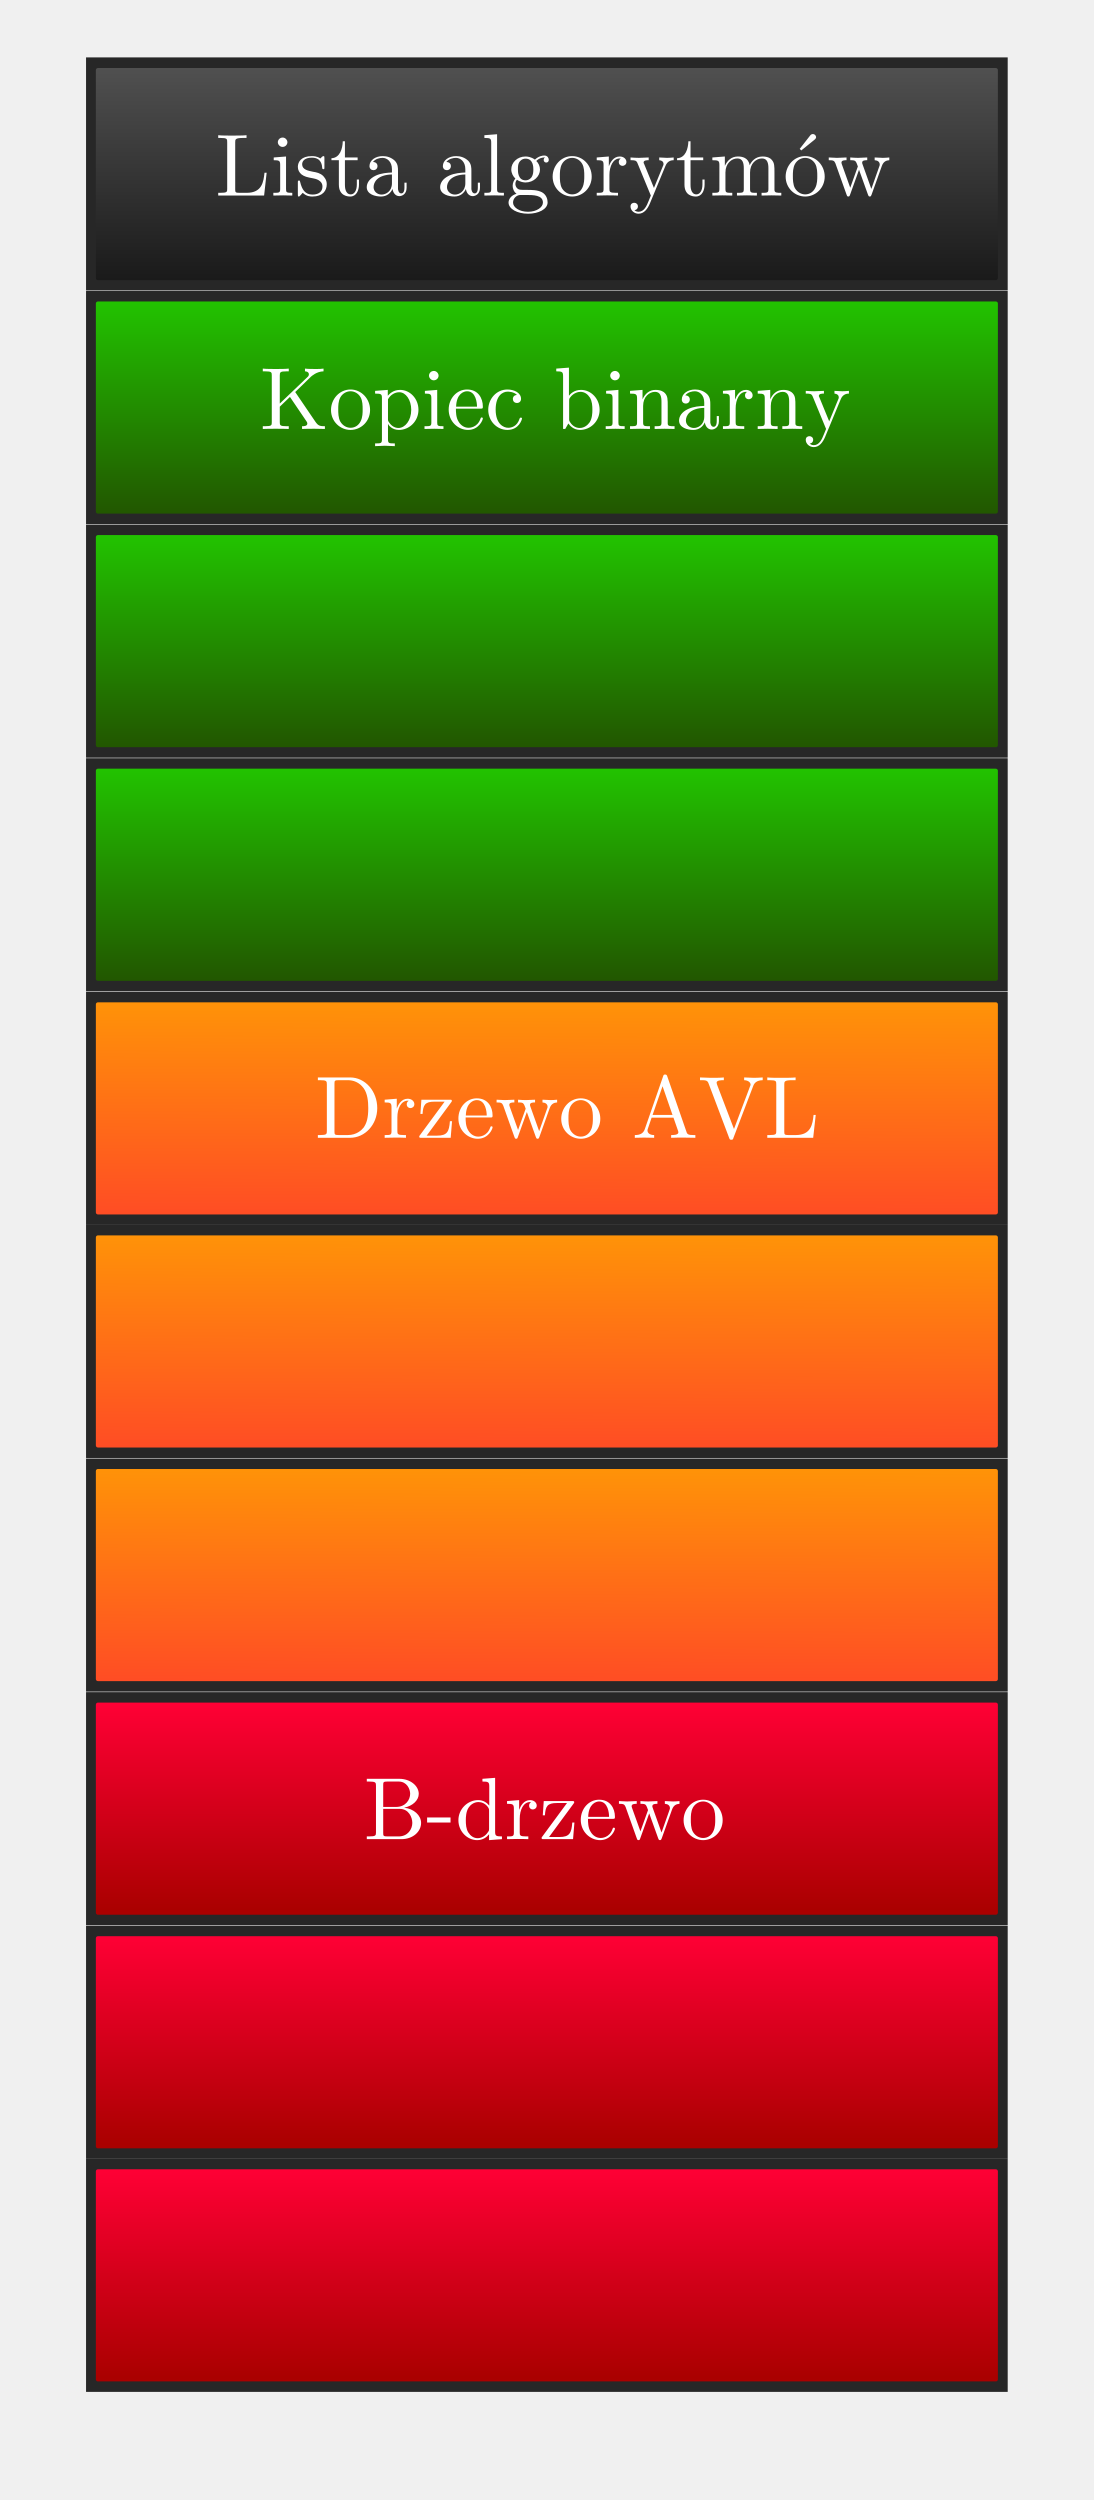
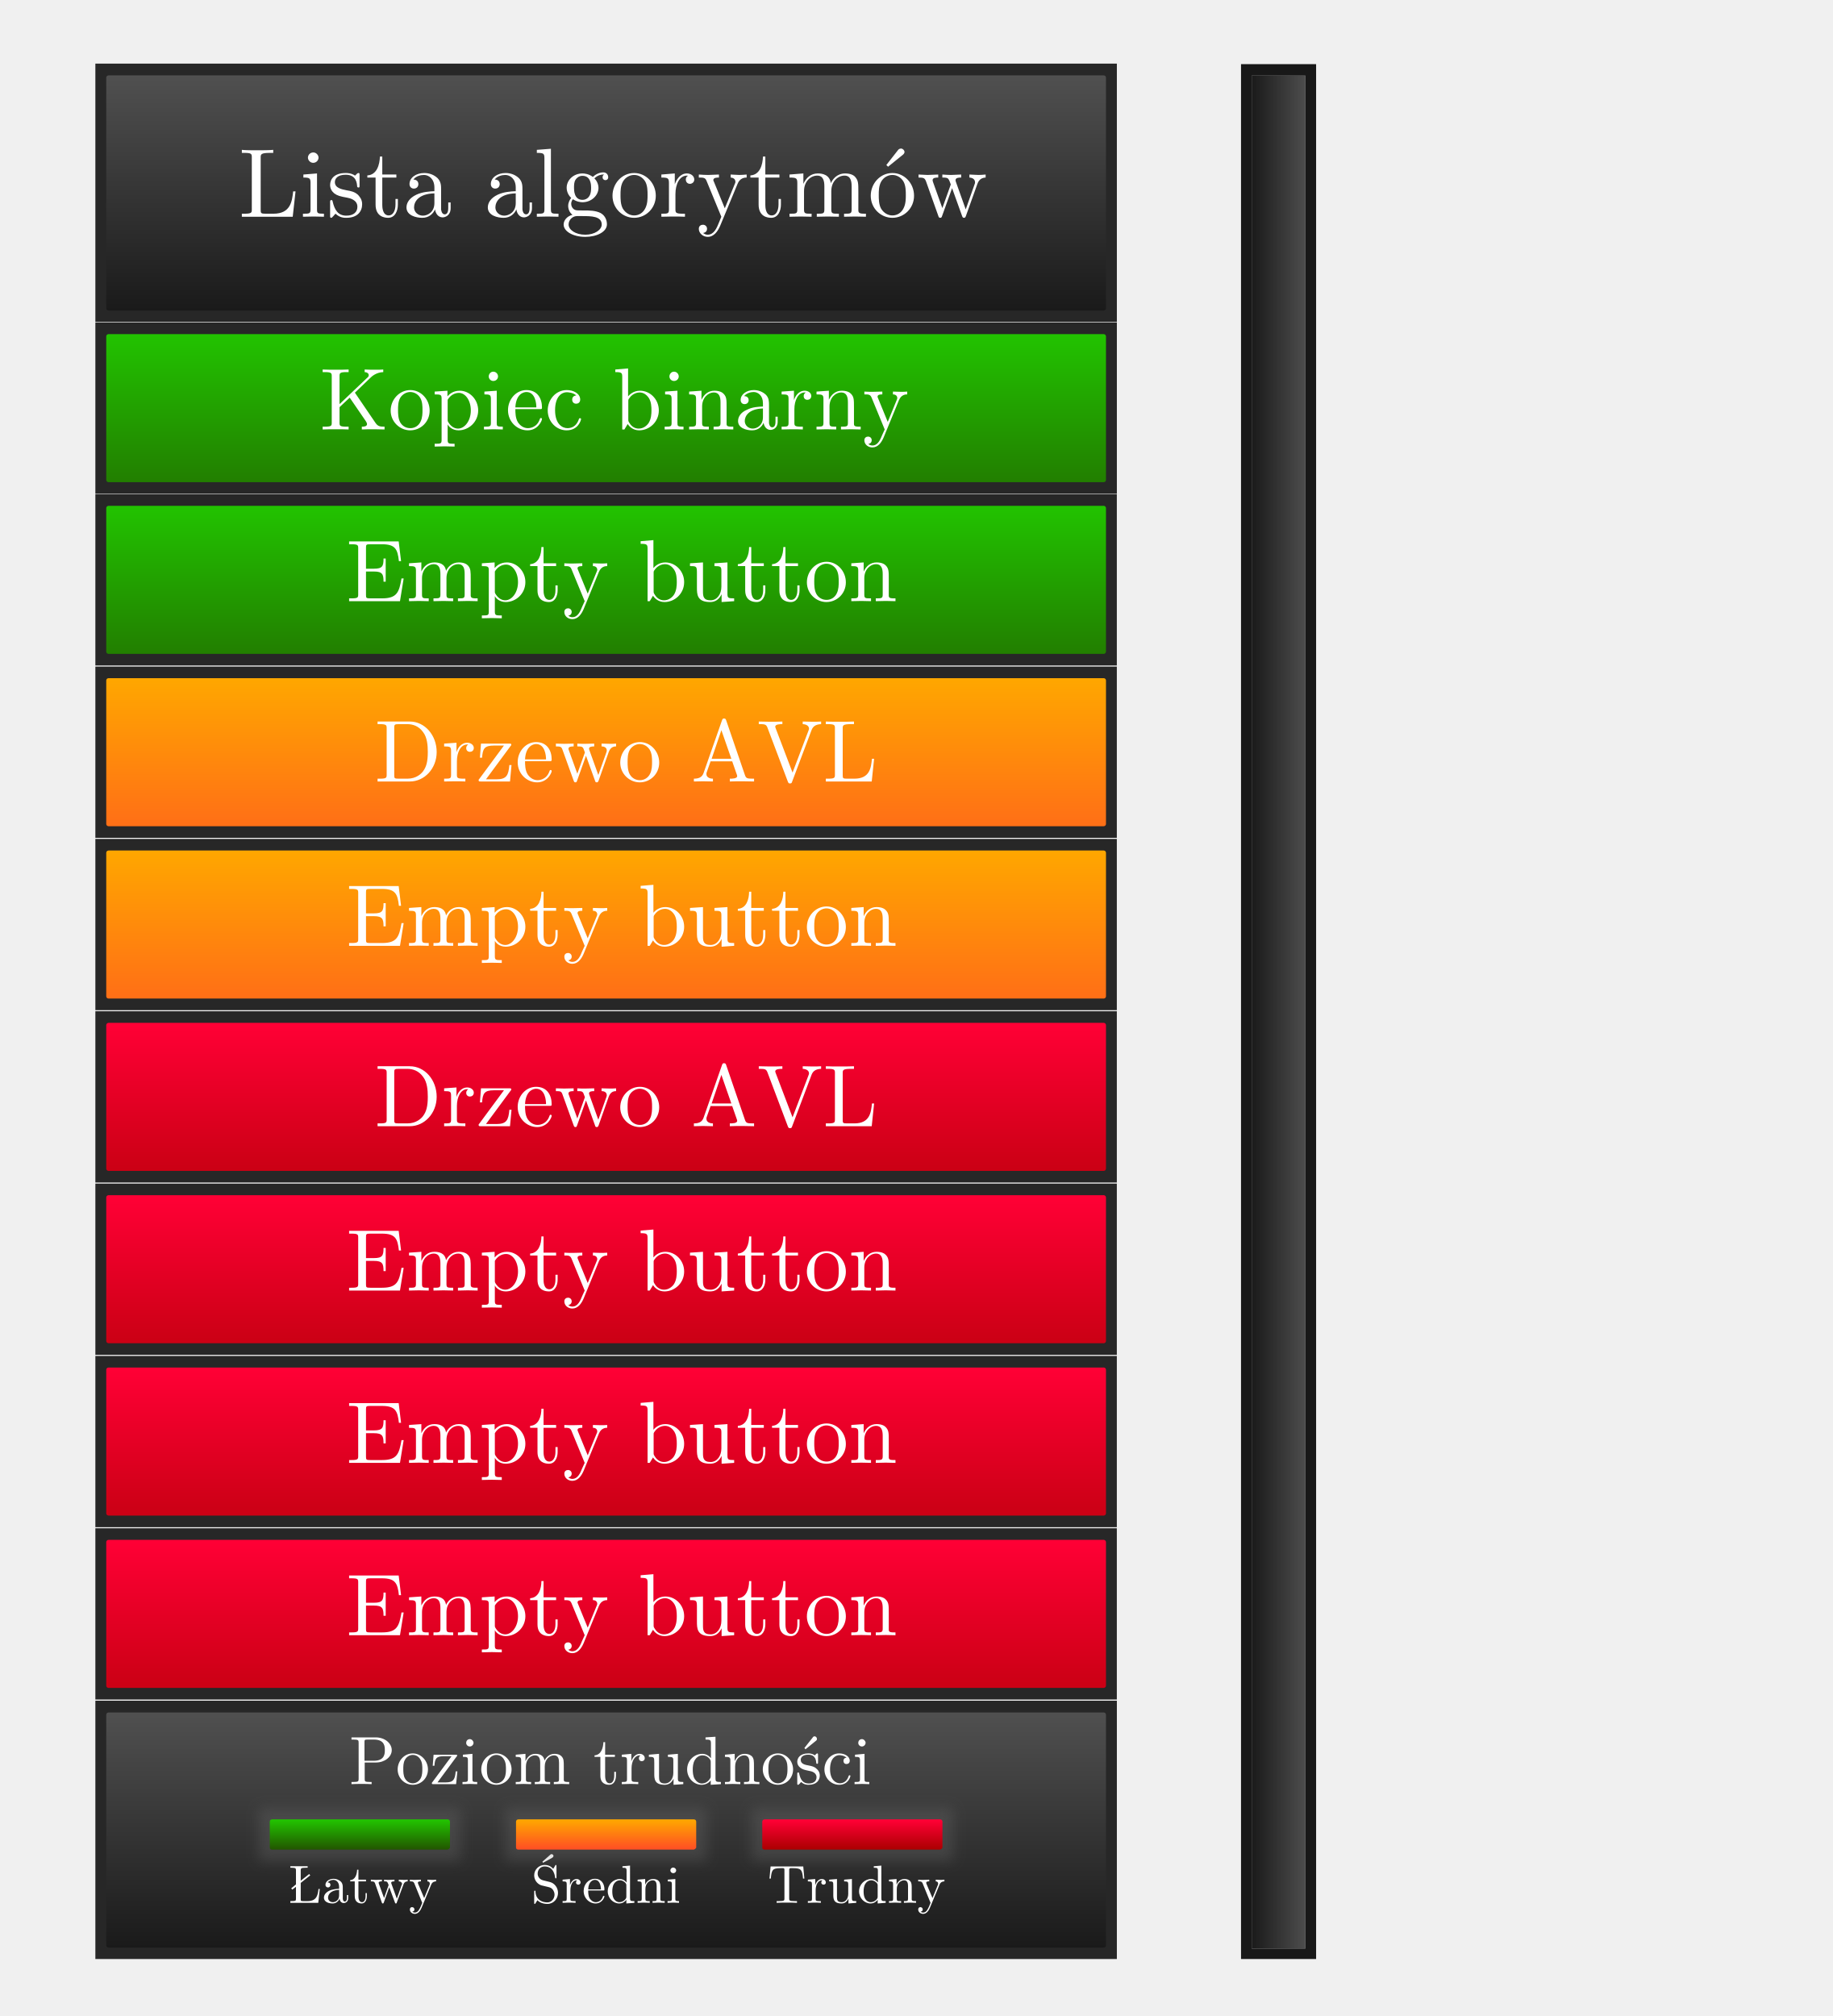
- <svg xmlns="http://www.w3.org/2000/svg" xmlns:xlink="http://www.w3.org/1999/xlink" width="87.5mm" height="200mm" viewBox="0 0 87.5 200" version="1.1" id="svg968">
+ <svg xmlns="http://www.w3.org/2000/svg" xmlns:xlink="http://www.w3.org/1999/xlink" width="500" height="550" viewBox="0 0 132.292 145.521" version="1.1" id="svg968">
  <defs id="defs962">
+     <linearGradient id="linearGradient909">
+       <stop style="stop-color:#1a1a1a;stop-opacity:1;" offset="0" id="stop905" />
+       <stop style="stop-color:#4d4d4d;stop-opacity:1" offset="1" id="stop907" />
+     </linearGradient>
    <linearGradient id="linearGradient940">
      <stop style="stop-color:#aa0000;stop-opacity:1;" offset="0" id="stop936" />
      <stop style="stop-color:#ff0035;stop-opacity:1" offset="1" id="stop938" />
    </linearGradient>
    <linearGradient id="linearGradient1868">
      <stop style="stop-color:#ff4d24;stop-opacity:1" offset="0" id="stop1864" />
      <stop style="stop-color:#ffa600;stop-opacity:1" offset="1" id="stop1866" />
    </linearGradient>
    <linearGradient id="linearGradient1848">
      <stop style="stop-color:#225500;stop-opacity:1;" offset="0" id="stop1844" />
      <stop style="stop-color:#22c200;stop-opacity:1" offset="1" id="stop1846" />
    </linearGradient>
    <linearGradient id="linearGradient1682">
      <stop style="stop-color:#1a1a1a;stop-opacity:1;" offset="0" id="stop1678" />
      <stop style="stop-color:#505050;stop-opacity:1" offset="1" id="stop1680" />
    </linearGradient>
    <linearGradient xlink:href="#linearGradient1682" id="linearGradient1684" x1="138.98" y1="42.343" x2="138.98" y2="25.372" gradientUnits="userSpaceOnUse" gradientTransform="translate(-59.14877,-19.9487)" />
    <filter style="color-interpolation-filters:sRGB" id="filter1765" x="-0" width="1.001" y="-0.001" height="1.002">
      <feGaussianBlur stdDeviation="0.009" id="feGaussianBlur1767" />
    </filter>
-     <linearGradient xlink:href="#linearGradient1848" id="linearGradient1850" x1="80.204" y1="41.312" x2="80.204" y2="24.256" gradientUnits="userSpaceOnUse" gradientTransform="translate(-0.372252)" />
-     <linearGradient xlink:href="#linearGradient1848" id="linearGradient1854" gradientUnits="userSpaceOnUse" x1="80.204" y1="41.312" x2="80.204" y2="24.256" gradientTransform="translate(-0.3722519,18.68915)" />
-     <linearGradient xlink:href="#linearGradient1848" id="linearGradient1858" gradientUnits="userSpaceOnUse" gradientTransform="translate(-0.3722519,37.3783)" x1="80.204" y1="41.312" x2="80.204" y2="24.256" />
-     <linearGradient xlink:href="#linearGradient1868" id="linearGradient1870" x1="79.253" y1="96.397" x2="79.308" y2="74.733" gradientUnits="userSpaceOnUse" gradientTransform="translate(0.577895,0.8365968)" />
-     <linearGradient xlink:href="#linearGradient1868" id="linearGradient1874" gradientUnits="userSpaceOnUse" gradientTransform="translate(0.577895,19.4814)" x1="79.253" y1="96.397" x2="79.308" y2="74.733" />
-     <linearGradient xlink:href="#linearGradient1868" id="linearGradient1882" gradientUnits="userSpaceOnUse" gradientTransform="translate(0.5778951,38.17055)" x1="79.253" y1="96.397" x2="79.308" y2="74.733" />
-     <linearGradient xlink:href="#linearGradient940" id="linearGradient942" x1="8.041" y1="152.821" x2="8.041" y2="136.19" gradientUnits="userSpaceOnUse" gradientTransform="translate(-0.3722523)" />
-     <linearGradient xlink:href="#linearGradient940" id="linearGradient946" gradientUnits="userSpaceOnUse" x1="8.041" y1="152.821" x2="8.041" y2="136.19" gradientTransform="translate(-0.3722523,18.68915)" />
-     <linearGradient xlink:href="#linearGradient940" id="linearGradient950" gradientUnits="userSpaceOnUse" gradientTransform="translate(-0.3722523,37.33452)" x1="8.041" y1="152.821" x2="8.041" y2="136.19" />
+     <linearGradient xlink:href="#linearGradient1848" id="linearGradient1850" x1="80.204" y1="41.312" x2="80.204" y2="24.256" gradientUnits="userSpaceOnUse" gradientTransform="translate(-0.3722519)" />
+     <linearGradient xlink:href="#linearGradient909" id="linearGradient911" x1="99.346" y1="98.002" x2="103.222" y2="98.002" gradientUnits="userSpaceOnUse" gradientTransform="translate(-8.995834)" />
+     <linearGradient xlink:href="#linearGradient1682" id="linearGradient902" gradientUnits="userSpaceOnUse" gradientTransform="translate(-59.14877,166.8437)" x1="138.98" y1="42.343" x2="138.98" y2="25.372" />
+     <linearGradient xlink:href="#linearGradient940" id="linearGradient922" gradientUnits="userSpaceOnUse" gradientTransform="translate(48.61051,51.83452)" x1="8.041" y1="150.316" x2="8.041" y2="148.19" />
+     <filter style="color-interpolation-filters:sRGB" id="filter928" x="-0.149" width="1.297" y="-0.298" height="1.596">
+       <feGaussianBlur stdDeviation="0.478" id="feGaussianBlur930" />
+     </filter>
+     <linearGradient xlink:href="#linearGradient1868" id="linearGradient953" gradientUnits="userSpaceOnUse" gradientTransform="translate(29.2054,51.83452)" x1="8.041" y1="150.316" x2="8.041" y2="148.19" />
+     <linearGradient xlink:href="#linearGradient1848" id="linearGradient965" gradientUnits="userSpaceOnUse" gradientTransform="translate(11.43198,51.83452)" x1="8.041" y1="150.316" x2="8.041" y2="148.19" />
+     <linearGradient xlink:href="#linearGradient1848" id="linearGradient1021" gradientUnits="userSpaceOnUse" gradientTransform="translate(-0.3722519,12.3946)" x1="80.204" y1="41.312" x2="80.204" y2="24.256" />
+     <linearGradient xlink:href="#linearGradient1868" id="linearGradient1083" gradientUnits="userSpaceOnUse" gradientTransform="translate(-0.3722519,24.8346)" x1="80.204" y1="41.312" x2="80.204" y2="24.256" />
+     <linearGradient xlink:href="#linearGradient1868" id="linearGradient1093" gradientUnits="userSpaceOnUse" gradientTransform="translate(-0.3722519,37.2746)" x1="80.204" y1="41.312" x2="80.204" y2="24.256" />
+     <linearGradient xlink:href="#linearGradient940" id="linearGradient1103" gradientUnits="userSpaceOnUse" gradientTransform="translate(-0.3722519,49.7146)" x1="80.204" y1="41.312" x2="80.204" y2="24.256" />
+     <linearGradient xlink:href="#linearGradient940" id="linearGradient1113" gradientUnits="userSpaceOnUse" gradientTransform="translate(-0.3722519,62.1546)" x1="80.204" y1="41.312" x2="80.204" y2="24.256" />
+     <linearGradient xlink:href="#linearGradient940" id="linearGradient1123" gradientUnits="userSpaceOnUse" gradientTransform="translate(-0.3722519,74.5946)" x1="80.204" y1="41.312" x2="80.204" y2="24.256" />
+     <linearGradient xlink:href="#linearGradient940" id="linearGradient1133" gradientUnits="userSpaceOnUse" gradientTransform="translate(-0.3722519,87.0346)" x1="80.204" y1="41.312" x2="80.204" y2="24.256" />
  </defs>
  <g id="layer1">
    <path id="rect1730" style="fill:#000000;fill-opacity:0.839;stroke-width:1.245;stroke-linecap:square;filter:url(#filter1765)" d="M 6.884,4.592 H 80.616 V 23.237 H 6.884 Z" />
    <path id="rect1676" style="mix-blend-mode:normal;fill:url(#linearGradient1684);fill-opacity:1;stroke-width:1.134;stroke-linecap:square" d="m 7.834,5.442 h 71.832 c 0.092,0 0.165,0.074 0.165,0.165 V 22.248 c 0,0.092 -0.074,0.165 -0.165,0.165 H 7.834 c -0.092,0 -0.165,-0.074 -0.165,-0.165 V 5.607 c 0,-0.092 0.074,-0.165 0.165,-0.165 z" />
    <text xml:space="preserve" style="font-size:7.056px;line-height:1.25;font-family:'Cambria Math';-inkscape-font-specification:'Cambria Math';stroke-width:0.265" x="17.221" y="15.642" id="text1589">
      <tspan id="tspan1587" x="17.221" y="15.642" style="font-size:7.056px;fill:#ffffff;fill-opacity:1;stroke-width:0.265">Lista algorytmów</tspan>
    </text>
-     <path id="path1771" style="opacity:1;fill:#000000;fill-opacity:0.839;stroke-width:1.245;stroke-linecap:square;filter:url(#filter1765)" d="M 6.884,23.281 H 80.616 V 41.926 H 6.884 Z" />
-     <path id="path1773" style="opacity:1;fill:#000000;fill-opacity:0.839;stroke-width:1.245;stroke-linecap:square;filter:url(#filter1765)" d="M 6.884,41.97 H 80.616 V 60.615 H 6.884 Z" />
-     <path id="path1775" style="opacity:1;fill:#000000;fill-opacity:0.839;stroke-width:1.245;stroke-linecap:square;filter:url(#filter1765)" d="M 6.884,60.659 H 80.616 V 79.304 H 6.884 Z" />
-     <path id="path1777" style="opacity:1;fill:#000000;fill-opacity:0.839;stroke-width:1.245;stroke-linecap:square;filter:url(#filter1765)" d="M 6.884,79.349 H 80.616 V 97.993 H 6.884 Z" />
-     <path id="path1787" style="fill:#000000;fill-opacity:0.839;stroke-width:1.245;stroke-linecap:square;filter:url(#filter1765)" d="M 6.884,97.993 H 80.616 V 116.638 H 6.884 Z" />
-     <path id="path1789" style="fill:#000000;fill-opacity:0.839;stroke-width:1.245;stroke-linecap:square;filter:url(#filter1765)" d="M 6.884,116.683 H 80.616 v 18.645 H 6.884 Z" />
-     <path id="path1791" style="fill:#000000;fill-opacity:0.839;stroke-width:1.245;stroke-linecap:square;filter:url(#filter1765)" d="M 6.884,135.372 H 80.616 v 18.645 H 6.884 Z" />
-     <path id="path1793" style="opacity:0.997;fill:#000000;fill-opacity:0.839;stroke-width:1.245;stroke-linecap:square;filter:url(#filter1765)" d="M 6.884,154.061 H 80.616 v 18.645 H 6.884 Z" />
-     <path id="path1840" style="mix-blend-mode:normal;fill:url(#linearGradient1850);fill-opacity:1;stroke-width:1.134;stroke-linecap:square" d="M 7.834,24.118 H 79.666 c 0.092,0 0.165,0.074 0.165,0.165 v 16.641 c 0,0.092 -0.074,0.165 -0.165,0.165 H 7.834 c -0.092,0 -0.165,-0.074 -0.165,-0.165 V 24.283 c 0,-0.092 0.074,-0.165 0.165,-0.165 z" />
-     <path id="path1852" style="mix-blend-mode:normal;fill:url(#linearGradient1854);fill-opacity:1;stroke-width:1.134;stroke-linecap:square" d="m 7.834,42.807 h 71.832 c 0.092,0 0.165,0.074 0.165,0.165 v 16.641 c 0,0.092 -0.074,0.165 -0.165,0.165 H 7.834 c -0.092,0 -0.165,-0.074 -0.165,-0.165 V 42.972 c 0,-0.092 0.074,-0.165 0.165,-0.165 z" />
-     <path id="path1856" style="mix-blend-mode:normal;fill:url(#linearGradient1858);fill-opacity:1;stroke-width:1.134;stroke-linecap:square" d="m 7.834,61.496 h 71.832 c 0.092,0 0.165,0.074 0.165,0.165 v 16.641 c 0,0.092 -0.074,0.165 -0.165,0.165 H 7.834 c -0.092,0 -0.165,-0.074 -0.165,-0.165 V 61.661 c 0,-0.092 0.074,-0.165 0.165,-0.165 z" />
-     <path id="path1860" style="mix-blend-mode:normal;fill:url(#linearGradient1870);fill-opacity:1;stroke-width:1.134;stroke-linecap:square" d="m 7.834,80.185 h 71.832 c 0.092,0 0.165,0.074 0.165,0.165 v 16.641 c 0,0.092 -0.074,0.165 -0.165,0.165 H 7.834 c -0.092,0 -0.165,-0.074 -0.165,-0.165 V 80.351 c 0,-0.092 0.074,-0.165 0.165,-0.165 z" />
-     <path id="path1872" style="mix-blend-mode:normal;fill:url(#linearGradient1874);fill-opacity:1;stroke-width:1.134;stroke-linecap:square" d="m 7.834,98.83 h 71.832 c 0.092,0 0.165,0.074 0.165,0.165 V 115.636 c 0,0.092 -0.074,0.165 -0.165,0.165 H 7.834 c -0.092,0 -0.165,-0.074 -0.165,-0.165 V 98.995 c 0,-0.092 0.074,-0.165 0.165,-0.165 z" />
-     <path id="path1880" style="mix-blend-mode:normal;fill:url(#linearGradient1882);fill-opacity:1;stroke-width:1.134;stroke-linecap:square" d="m 7.834,117.519 h 71.832 c 0.092,0 0.165,0.074 0.165,0.165 v 16.641 c 0,0.092 -0.074,0.165 -0.165,0.165 H 7.834 c -0.092,0 -0.165,-0.074 -0.165,-0.165 v -16.641 c 0,-0.092 0.074,-0.165 0.165,-0.165 z" />
-     <path id="path1884" style="opacity:0.997;fill:#000000;fill-opacity:0.839;stroke-width:1.245;stroke-linecap:square;filter:url(#filter1765)" d="M 6.884,172.706 H 80.616 v 18.645 H 6.884 Z" />
-     <path id="path932" style="mix-blend-mode:normal;fill:url(#linearGradient942);fill-opacity:1;stroke-width:1.134;stroke-linecap:square" d="m 7.834,136.208 h 71.832 c 0.092,0 0.165,0.074 0.165,0.165 v 16.641 c 0,0.092 -0.074,0.165 -0.165,0.165 H 7.834 c -0.092,0 -0.165,-0.074 -0.165,-0.165 v -16.641 c 0,-0.092 0.074,-0.165 0.165,-0.165 z" />
-     <path id="path944" style="mix-blend-mode:normal;fill:url(#linearGradient946);fill-opacity:1;stroke-width:1.134;stroke-linecap:square" d="m 7.834,154.897 h 71.832 c 0.092,0 0.165,0.074 0.165,0.165 v 16.641 c 0,0.092 -0.074,0.165 -0.165,0.165 H 7.834 c -0.092,0 -0.165,-0.074 -0.165,-0.165 v -16.641 c 0,-0.092 0.074,-0.165 0.165,-0.165 z" />
-     <path id="path948" style="mix-blend-mode:normal;fill:url(#linearGradient950);fill-opacity:1;stroke-width:1.134;stroke-linecap:square" d="m 7.834,173.543 h 71.832 c 0.092,0 0.165,0.074 0.165,0.165 v 16.641 c 0,0.092 -0.074,0.165 -0.165,0.165 H 7.834 c -0.092,0 -0.165,-0.074 -0.165,-0.165 v -16.641 c 0,-0.092 0.074,-0.165 0.165,-0.165 z" />
-     <text xml:space="preserve" style="font-size:7.056px;line-height:1.25;font-family:'Cambria Math';-inkscape-font-specification:'Cambria Math';stroke-width:0.265" x="20.788" y="34.317" id="text954">
-       <tspan id="tspan952" x="20.788" y="34.317" style="font-size:7.056px;fill:#ffffff;fill-opacity:1;stroke-width:0.265">Kopiec binarny</tspan>
+     <path id="path1771" style="opacity:1;fill:#000000;fill-opacity:0.839;stroke-width:1.245;stroke-linecap:square;filter:url(#filter1765)" d="M 6.884,23.281 H 80.616 V 35.642 H 6.884 Z" transform="matrix(1,0,0,0.9999717,-3.7207909e-7,2.5585493e-4)" />
+     <path id="path1840" style="mix-blend-mode:normal;fill:url(#linearGradient1850);fill-opacity:1;stroke-width:1.134;stroke-linecap:square" d="m 7.834,24.118 h 71.832 c 0.092,0 0.165,0.074 0.165,0.165 v 10.357 c 0,0.092 -0.074,0.165 -0.165,0.165 H 7.834 c -0.092,0 -0.165,-0.074 -0.165,-0.165 V 24.283 c 0,-0.092 0.074,-0.165 0.165,-0.165 z" />
+     <text xml:space="preserve" style="font-size:6.35px;line-height:1.25;font-family:'Cambria Math';-inkscape-font-specification:'Cambria Math';stroke-width:0.265" x="23.085" y="31.001" id="text954">
+       <tspan id="tspan952" x="23.085" y="31.001" style="font-size:6.35px;fill:#ffffff;fill-opacity:1;stroke-width:0.265">Kopiec binarny</tspan>
    </text>
-     <text xml:space="preserve" style="font-size:7.056px;line-height:1.25;font-family:'Cambria Math';-inkscape-font-specification:'Cambria Math';stroke-width:0.265" x="25.179" y="91.022" id="text958">
-       <tspan id="tspan956" x="25.179" y="91.022" style="font-size:7.056px;fill:#ffffff;fill-opacity:1;stroke-width:0.265">Drzewo AVL</tspan>
+     <path id="rect890" style="fill:url(#linearGradient911);fill-opacity:1;stroke-width:1.134;stroke-linecap:square" d="m 90.35,5.457 h 3.875 V 140.652 h -3.875 z" />
+     <path id="path915" style="opacity:0.9;fill:#000000;fill-opacity:1;stroke-width:1.144;stroke-linecap:square" d="M 89.578,4.63 V 141.408 H 94.998 V 4.63 Z m 0.773,0.827 h 3.875 V 140.652 h -3.875 z" />
+     <path id="path1017" style="opacity:1;fill:#000000;fill-opacity:0.839;stroke-width:1.245;stroke-linecap:square;filter:url(#filter1765)" d="M 6.884,35.676 H 80.616 V 48.037 H 6.884 Z" transform="matrix(0.9999717,0,0,0.9999717,1.9389949e-4,0.00100772)" />
+     <path id="path1019" style="mix-blend-mode:normal;fill:url(#linearGradient1021);fill-opacity:1;stroke-width:1.134;stroke-linecap:square" d="m 7.834,36.512 h 71.832 c 0.092,0 0.165,0.074 0.165,0.165 v 10.357 c 0,0.092 -0.074,0.165 -0.165,0.165 H 7.834 c -0.092,0 -0.165,-0.074 -0.165,-0.165 V 36.678 c 0,-0.092 0.074,-0.165 0.165,-0.165 z" />
+     <text xml:space="preserve" style="font-size:6.35px;line-height:1.25;font-family:'Cambria Math';-inkscape-font-specification:'Cambria Math';stroke-width:0.265" x="24.998" y="43.396" id="text958">
+       <tspan id="tspan956" x="24.998" y="43.396" style="font-size:6.35px;fill:#ffffff;fill-opacity:1;stroke-width:0.265">Empty button</tspan>
    </text>
-     <text xml:space="preserve" style="font-size:7.056px;line-height:1.25;font-family:'Cambria Math';-inkscape-font-specification:'Cambria Math';stroke-width:0.265" x="29.095" y="147.131" id="text962">
-       <tspan id="tspan960" x="29.095" y="147.131" style="font-size:7.056px;fill:#ffffff;fill-opacity:1;stroke-width:0.265">B-drzewo</tspan>
+     <g id="g1152" transform="translate(0,-68.62122)">
+       <path id="path898" style="fill:#000000;fill-opacity:0.839;stroke-width:1.245;stroke-linecap:square;filter:url(#filter1765)" d="M 6.884,191.384 H 80.616 v 18.645 H 6.884 Z" />
+       <path id="path900" style="mix-blend-mode:normal;fill:url(#linearGradient902);fill-opacity:1;stroke-width:1.134;stroke-linecap:square" d="m 7.834,192.234 h 71.832 c 0.092,0 0.165,0.074 0.165,0.165 v 16.641 c 0,0.092 -0.074,0.165 -0.165,0.165 H 7.834 c -0.092,0 -0.165,-0.074 -0.165,-0.165 v -16.641 c 0,-0.092 0.074,-0.165 0.165,-0.165 z" />
+       <text xml:space="preserve" style="font-size:4.939px;line-height:1.25;font-family:'Cambria Math';-inkscape-font-specification:'Cambria Math';stroke-width:0.265" x="25.2" y="197.406" id="text916">
+         <tspan id="tspan914" x="25.2" y="197.406" style="font-size:4.939px;fill:#ffffff;fill-opacity:1;stroke-width:0.265">Poziom trudności</tspan>
+       </text>
+       <text xml:space="preserve" style="font-size:3.881px;line-height:1.25;font-family:'Cambria Math';-inkscape-font-specification:'Cambria Math';stroke-width:0.265" x="55.402" y="205.97" id="text934">
+         <tspan id="tspan932" x="55.402" y="205.97" style="font-size:3.881px;fill:#ffffff;fill-opacity:1;stroke-width:0.265">Trudny</tspan>
+       </text>
+       <text xml:space="preserve" style="font-size:3.881px;line-height:1.25;font-family:'Cambria Math';-inkscape-font-specification:'Cambria Math';stroke-width:0.265" x="38.338" y="205.97" id="text949">
+         <tspan id="tspan947" x="38.338" y="205.97" style="font-size:3.881px;fill:#ffffff;fill-opacity:1;stroke-width:0.265">Średni</tspan>
+       </text>
+       <g id="g989" transform="translate(-1.631679)">
+         <path id="path918" style="opacity:0.306;fill:#7b7b7b;fill-opacity:0.839;stroke-width:1.245;stroke-linecap:square;stroke-miterlimit:4;stroke-dasharray:none;filter:url(#filter928)" d="m 55.867,199.112 h 14.577 v 3.856 H 55.867 Z" />
+         <path id="path920" style="mix-blend-mode:normal;fill:url(#linearGradient922);fill-opacity:1;stroke-width:1.134;stroke-linecap:square" d="m 56.817,199.949 h 12.677 c 0.092,0 0.165,0.074 0.165,0.165 v 1.853 c 0,0.092 -0.165,0.165 -0.165,0.165 H 56.817 c 0,0 -0.165,0.007 -0.165,-0.165 v -1.853 c 0,-0.092 0.074,-0.165 0.165,-0.165 z" />
+       </g>
+       <path id="path942" style="opacity:0.306;fill:#7b7b7b;fill-opacity:0.839;stroke-width:1.245;stroke-linecap:square;stroke-miterlimit:4;stroke-dasharray:none;filter:url(#filter928)" d="m 36.461,199.112 h 14.577 v 3.856 H 36.461 Z" />
+       <path id="path945" style="mix-blend-mode:normal;fill:url(#linearGradient953);fill-opacity:1;stroke-width:1.134;stroke-linecap:square" d="M 37.412,199.949 H 50.088 c 0.092,0 0.165,0.074 0.165,0.165 v 1.853 c 0,0.092 -0.165,0.165 -0.165,0.165 H 37.412 c 0,0 -0.165,0.007 -0.165,-0.165 v -1.853 c 0,-0.092 0.074,-0.165 0.165,-0.165 z" />
+       <path id="path955" style="opacity:0.306;fill:#7b7b7b;fill-opacity:0.839;stroke-width:1.245;stroke-linecap:square;stroke-miterlimit:4;stroke-dasharray:none;filter:url(#filter928)" d="M 18.688,199.112 H 33.265 v 3.856 H 18.688 Z" />
+       <path id="path957" style="mix-blend-mode:normal;fill:url(#linearGradient965);fill-opacity:1;stroke-width:1.134;stroke-linecap:square" d="m 19.638,199.949 h 12.677 c 0.092,0 0.165,0.074 0.165,0.165 v 1.853 c 0,0.092 -0.165,0.165 -0.165,0.165 H 19.638 c 0,0 -0.165,0.007 -0.165,-0.165 v -1.853 c 0,-0.092 0.074,-0.165 0.165,-0.165 z" />
+       <text xml:space="preserve" style="font-size:3.881px;line-height:1.25;font-family:'Cambria Math';-inkscape-font-specification:'Cambria Math';stroke-width:0.265" x="20.831" y="205.97" id="text961">
+         <tspan id="tspan959" x="20.831" y="205.97" style="font-size:3.881px;fill:#ffffff;fill-opacity:1;stroke-width:0.265">Łatwy</tspan>
+       </text>
+     </g>
+     <path id="path1075" style="opacity:1;fill:#000000;fill-opacity:0.839;stroke-width:1.245;stroke-linecap:square;filter:url(#filter1765)" d="M 6.884,35.676 H 80.616 V 48.037 H 6.884 Z" transform="matrix(0.9999717,0,0,0.9999717,1.9389949e-4,12.44101)" />
+     <path id="path1077" style="mix-blend-mode:normal;fill:url(#linearGradient1083);fill-opacity:1;stroke-width:1.134;stroke-linecap:square" d="m 7.834,48.952 h 71.832 c 0.092,0 0.165,0.074 0.165,0.165 v 10.357 c 0,0.092 -0.074,0.165 -0.165,0.165 H 7.834 c -0.092,0 -0.165,-0.074 -0.165,-0.165 V 49.118 c 0,-0.092 0.074,-0.165 0.165,-0.165 z" />
+     <text xml:space="preserve" style="font-size:6.35px;line-height:1.25;font-family:'Cambria Math';-inkscape-font-specification:'Cambria Math';stroke-width:0.265" x="27.036" y="56.412" id="text1081">
+       <tspan id="tspan1079" x="27.036" y="56.412" style="font-size:6.35px;fill:#ffffff;fill-opacity:1;stroke-width:0.265">Drzewo AVL</tspan>
+     </text>
+     <path id="path1085" style="opacity:1;fill:#000000;fill-opacity:0.839;stroke-width:1.245;stroke-linecap:square;filter:url(#filter1765)" d="M 6.884,35.676 H 80.616 V 48.037 H 6.884 Z" transform="matrix(0.9999717,0,0,0.9999717,1.9389949e-4,24.88101)" />
+     <path id="path1087" style="mix-blend-mode:normal;fill:url(#linearGradient1093);fill-opacity:1;stroke-width:1.134;stroke-linecap:square" d="m 7.834,61.392 h 71.832 c 0.092,0 0.165,0.074 0.165,0.165 v 10.357 c 0,0.092 -0.074,0.165 -0.165,0.165 H 7.834 c -0.092,0 -0.165,-0.074 -0.165,-0.165 V 61.558 c 0,-0.092 0.074,-0.165 0.165,-0.165 z" />
+     <path id="path1095" style="opacity:1;fill:#000000;fill-opacity:0.839;stroke-width:1.245;stroke-linecap:square;filter:url(#filter1765)" d="M 6.884,35.676 H 80.616 V 48.037 H 6.884 Z" transform="matrix(0.9999717,0,0,0.9999717,1.9389949e-4,37.32101)" />
+     <path id="path1097" style="mix-blend-mode:normal;fill:url(#linearGradient1103);fill-opacity:1;stroke-width:1.134;stroke-linecap:square" d="m 7.834,73.832 h 71.832 c 0.092,0 0.165,0.074 0.165,0.165 v 10.357 c 0,0.092 -0.074,0.165 -0.165,0.165 H 7.834 c -0.092,0 -0.165,-0.074 -0.165,-0.165 V 73.998 c 0,-0.092 0.074,-0.165 0.165,-0.165 z" />
+     <text xml:space="preserve" style="font-size:6.35px;line-height:1.25;font-family:'Cambria Math';-inkscape-font-specification:'Cambria Math';stroke-width:0.265" x="27.036" y="81.292" id="text1101">
+       <tspan id="tspan1099" x="27.036" y="81.292" style="font-size:6.35px;fill:#ffffff;fill-opacity:1;stroke-width:0.265">Drzewo AVL</tspan>
+     </text>
+     <path id="path1105" style="opacity:1;fill:#000000;fill-opacity:0.839;stroke-width:1.245;stroke-linecap:square;filter:url(#filter1765)" d="M 6.884,35.676 H 80.616 V 48.037 H 6.884 Z" transform="matrix(0.9999717,0,0,0.9999717,1.9389949e-4,49.76101)" />
+     <path id="path1107" style="mix-blend-mode:normal;fill:url(#linearGradient1113);fill-opacity:1;stroke-width:1.134;stroke-linecap:square" d="m 7.834,86.272 h 71.832 c 0.092,0 0.165,0.074 0.165,0.165 v 10.357 c 0,0.092 -0.074,0.165 -0.165,0.165 H 7.834 c -0.092,0 -0.165,-0.074 -0.165,-0.165 V 86.438 c 0,-0.092 0.074,-0.165 0.165,-0.165 z" />
+     <path id="path1115" style="opacity:1;fill:#000000;fill-opacity:0.839;stroke-width:1.245;stroke-linecap:square;filter:url(#filter1765)" d="M 6.884,35.676 H 80.616 V 48.037 H 6.884 Z" transform="matrix(0.9999717,0,0,0.9999717,1.9389949e-4,62.20101)" />
+     <path id="path1117" style="mix-blend-mode:normal;fill:url(#linearGradient1123);fill-opacity:1;stroke-width:1.134;stroke-linecap:square" d="m 7.834,98.712 h 71.832 c 0.092,0 0.165,0.074 0.165,0.165 v 10.357 c 0,0.092 -0.074,0.165 -0.165,0.165 H 7.834 c -0.092,0 -0.165,-0.074 -0.165,-0.165 V 98.878 c 0,-0.092 0.074,-0.165 0.165,-0.165 z" />
+     <path id="path1125" style="opacity:1;fill:#000000;fill-opacity:0.839;stroke-width:1.245;stroke-linecap:square;filter:url(#filter1765)" d="M 6.884,35.676 H 80.616 V 48.037 H 6.884 Z" transform="matrix(0.9999717,0,0,0.9999717,1.9389949e-4,74.64101)" />
+     <path id="path1127" style="mix-blend-mode:normal;fill:url(#linearGradient1133);fill-opacity:1;stroke-width:1.134;stroke-linecap:square" d="m 7.834,111.152 h 71.832 c 0.092,0 0.165,0.074 0.165,0.165 v 10.357 c 0,0.092 -0.074,0.165 -0.165,0.165 H 7.834 c -0.092,0 -0.165,-0.074 -0.165,-0.165 v -10.357 c 0,-0.092 0.074,-0.165 0.165,-0.165 z" />
+     <text xml:space="preserve" style="font-size:6.35px;line-height:1.25;font-family:'Cambria Math';-inkscape-font-specification:'Cambria Math';stroke-width:0.265" x="24.998" y="93.156" id="text1162">
+       <tspan id="tspan1160" x="24.998" y="93.156" style="font-size:6.35px;fill:#ffffff;fill-opacity:1;stroke-width:0.265">Empty button</tspan>
+     </text>
+     <text xml:space="preserve" style="font-size:6.35px;line-height:1.25;font-family:'Cambria Math';-inkscape-font-specification:'Cambria Math';stroke-width:0.265" x="24.998" y="105.596" id="text1166">
+       <tspan id="tspan1164" x="24.998" y="105.596" style="font-size:6.35px;fill:#ffffff;fill-opacity:1;stroke-width:0.265">Empty button</tspan>
+     </text>
+     <text xml:space="preserve" style="font-size:6.35px;line-height:1.25;font-family:'Cambria Math';-inkscape-font-specification:'Cambria Math';stroke-width:0.265" x="24.998" y="118.036" id="text1170">
+       <tspan id="tspan1168" x="24.998" y="118.036" style="font-size:6.35px;fill:#ffffff;fill-opacity:1;stroke-width:0.265">Empty button</tspan>
+     </text>
+     <text xml:space="preserve" style="font-size:6.35px;line-height:1.25;font-family:'Cambria Math';-inkscape-font-specification:'Cambria Math';stroke-width:0.265" x="24.998" y="68.276" id="text1174">
+       <tspan id="tspan1172" x="24.998" y="68.276" style="font-size:6.35px;fill:#ffffff;fill-opacity:1;stroke-width:0.265">Empty button</tspan>
    </text>
  </g>
</svg>
